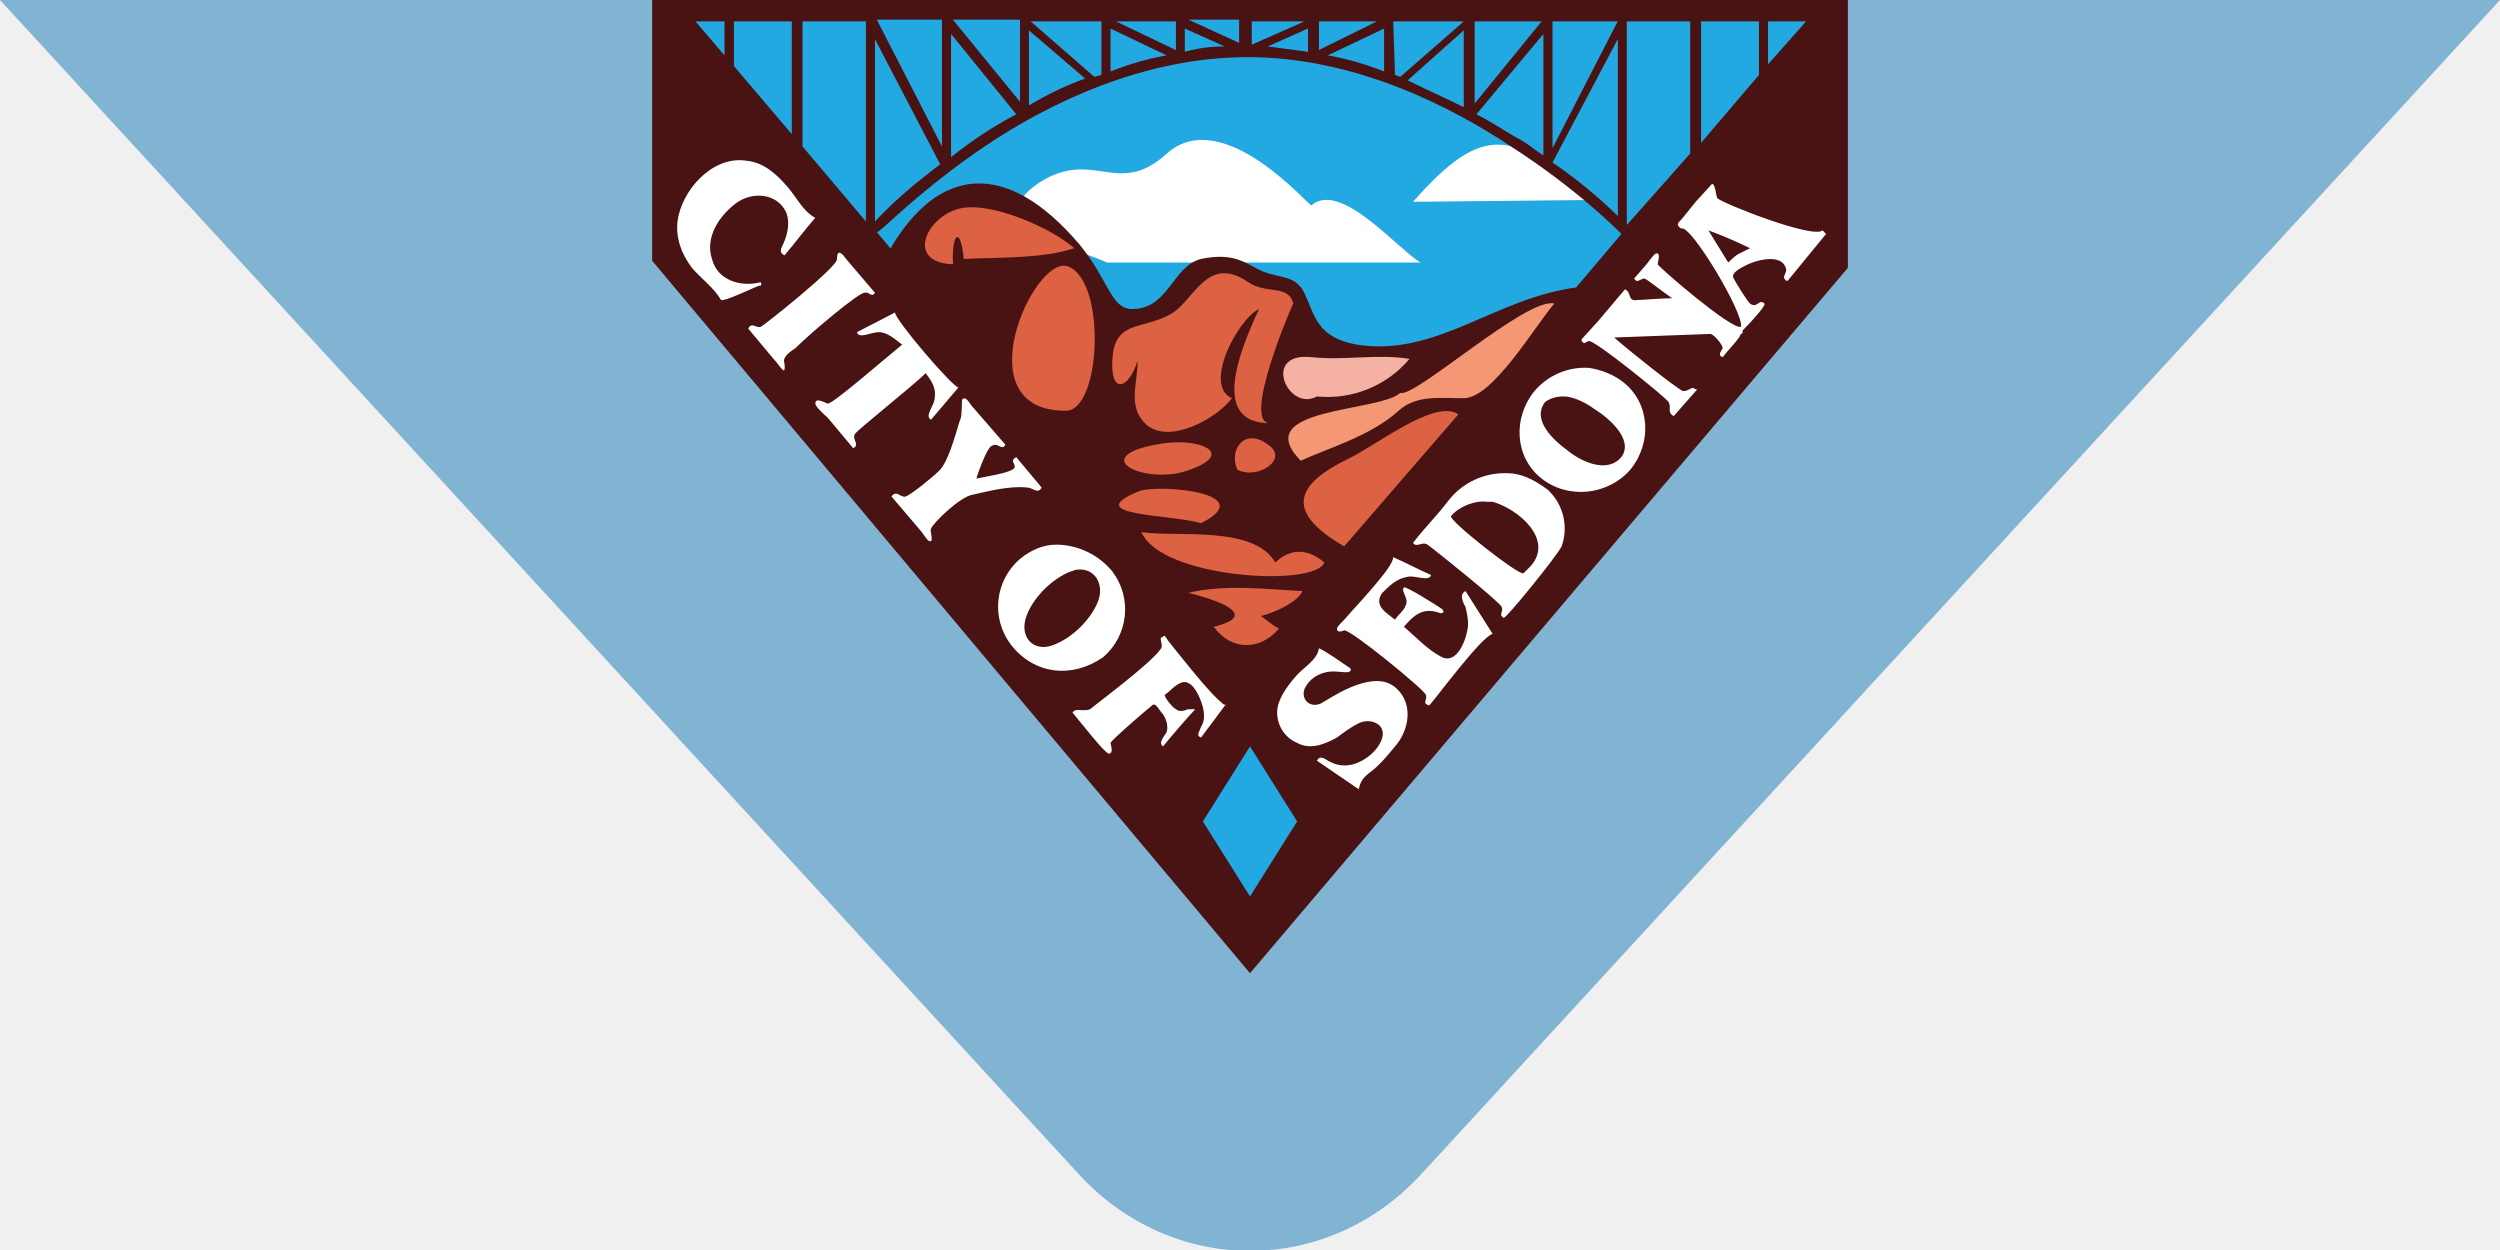
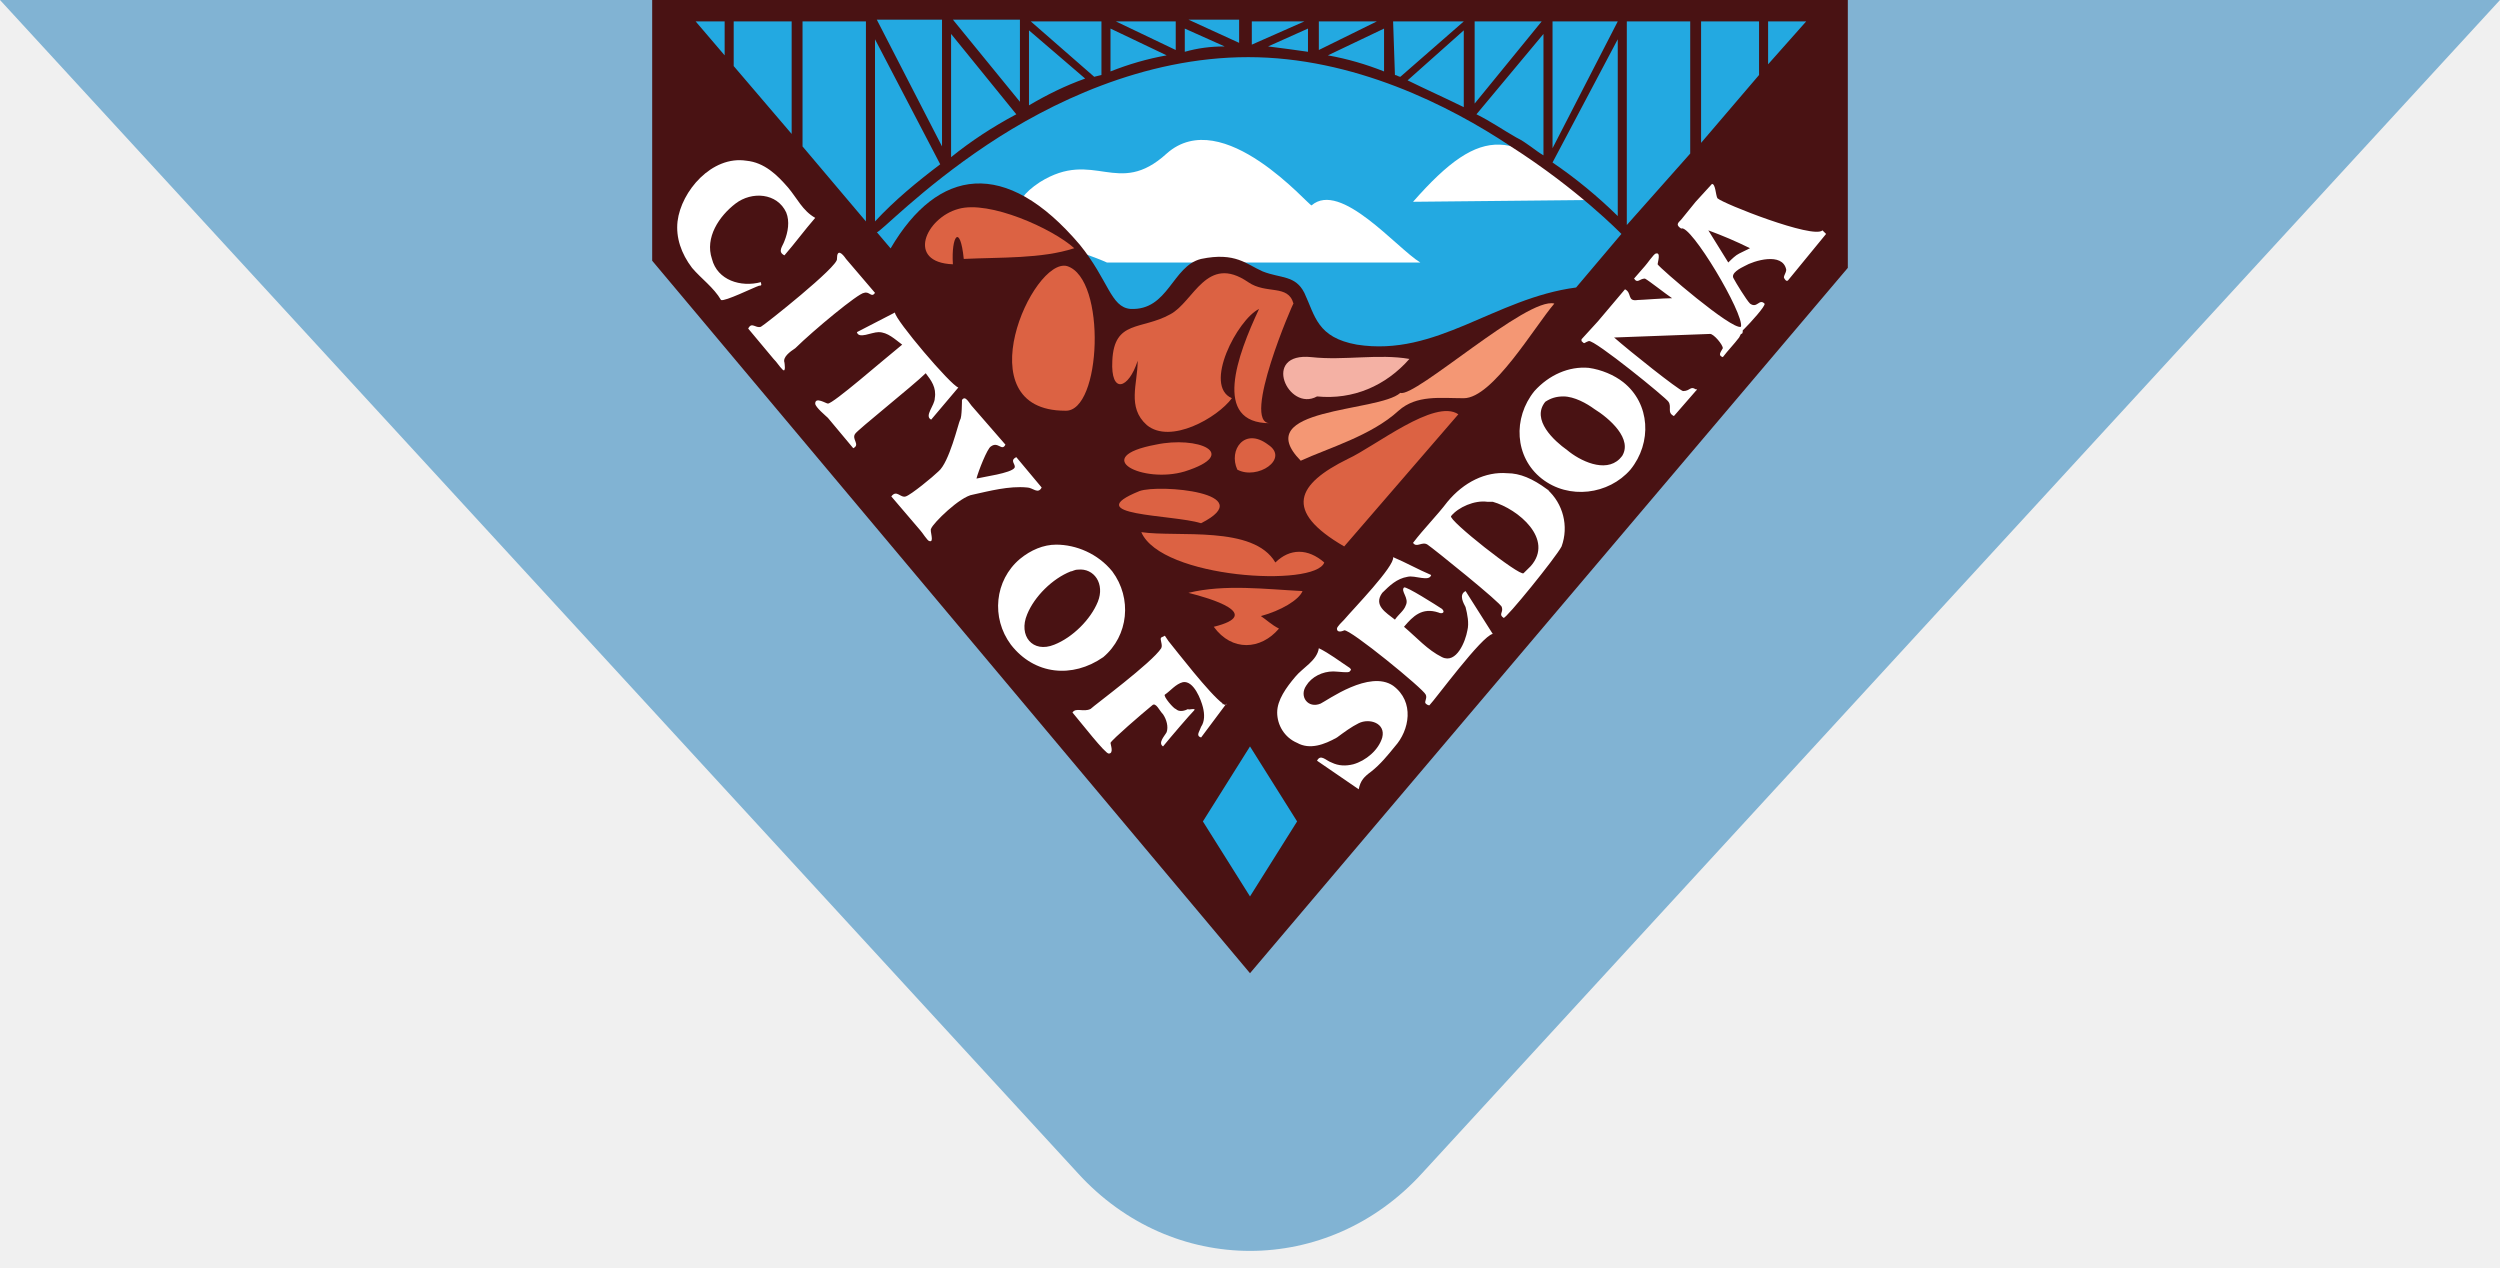
- <svg xmlns="http://www.w3.org/2000/svg" fill="none" viewBox="0 0 140 70">
-   <g clip-path="url(#a)">
-     <path fill="#81B3D3" d="M140 0H0l60.36 65.7c5.28 5.8 14 5.8 19.28 0L140 0Z" />
-     <path fill="#23A9E1" d="M37.23.5 69.8 38.4 102.26.7 37.23.5Z" />
-     <path fill="#fff" d="M61.99 14.7h17.55c-1.32-.8-4.47-4.6-6.1-3.2-.1.1-4.96-5.7-8.1-2.9-2.75 2.5-4.06-.3-7.1 1.6-3.66 2.4 2.02 3.7 3.75 4.5Zm27.08-3.5-9.94.1c3.96-4.5 5.68-4 9.94-.1Z" />
-     <path fill="#491213" d="M99.01 3.6V1.2h2.13l-2.13 2.4ZM49.11 13c.1.1 2.43-2.4 6.18-4.9 3.45-2.3 8.72-4.9 14.6-4.9 5.9 0 11.27 2.7 14.72 5 3.75 2.4 6.09 4.8 6.19 4.9l-2.54 3c-4.56.6-7.81 3.9-12.27 3.2-2.24-.4-2.34-1.6-2.95-2.9-.5-1-1.32-.8-2.33-1.2-.91-.4-1.52-1.1-3.45-.7-1.62.4-1.83 2.9-3.96 2.8-1.11-.1-1.21-1.6-2.84-3.6-4.16-4.9-7.95-4.29-10.59.21L49.1 13ZM40.57 1.2v1.9l-1.62-1.9h1.62Zm54.68 0h3.25v3L95.26 8V1.2ZM91.1 12.6V1.2h3.55v7.4l-3.55 4Zm-.5-10.4v9.9a26.33 26.33 0 0 0-3.66-3l3.65-6.9Zm-4.17-.3v6.8c-.5-.3-.9-.7-1.52-1-.7-.4-1.42-.9-2.23-1.3l3.75-4.5Zm-4.46-.2V6c-1.01-.5-2.13-1-3.14-1.5l3.14-2.8Zm.61-.5h3.75l-3.75 4.6V1.2Zm4.36 0h3.65l-3.65 7.1V1.2Zm-8.93 0h3.96l-3.55 3.1c-.1 0-.2-.1-.3-.1l-.1-3Zm-.5.4V4c-1.02-.4-2.03-.7-3.15-.9l3.15-1.5Zm-4.26 0v1.3L71 2.6l2.24-1Zm-6.9 0 2.23 1c-.81 0-1.52.1-2.23.3V1.6Zm-4.16 0 3.14 1.5c-1.11.2-2.13.5-3.14.9V1.6Zm3.65 1.2L62.5 1.2h3.35v1.6Zm3.55-.4-2.84-1.3h2.84v1.3Zm.71-1.2h2.94L70.1 2.5V1.2Zm3.76 0h3.24l-3.24 1.6V1.2ZM61.28 4.3l-3.56-3.1h3.96v3l-.4.1Zm-3.66-2.6 3.15 2.7c-1.12.4-2.13.9-3.15 1.5V1.7Zm-4.36.2 3.65 4.5a22.9 22.9 0 0 0-3.65 2.4V1.9ZM49 2.2l3.65 7c-1.32 1-2.53 2-3.65 3.2V2.2Zm3.75 6L49.1 1.1h3.65v7.1Zm4.37-2.5-3.76-4.6h3.76v4.6ZM44.33 7.5 41.1 3.7V1.2h3.24v6.3Zm.61-6.3h3.55v11.2l-3.55-4.2v-7ZM36.52 0v14.6L70 54.5 103.48 15V0H36.52Z" />
-     <path fill="#23A9E1" d="M67.36 46 70 41.8l2.64 4.2L70 50.2 67.36 46Z" />
-     <path fill="#DC6243" d="M75.28 30.6c-3.45-2-2.64-3.5.2-4.9 1.52-.7 4.87-3.4 6.19-2.5l-6.4 7.4Zm-2.34 2.5c-2.03-.1-4.36-.4-6.39.1 1.22.3 4.26 1.2 1.42 1.9 1.02 1.4 2.64 1.3 3.65.1-.4-.2-.7-.5-1.01-.7 1.11-.3 2.13-.9 2.33-1.4Zm1.22-1.6c-.91-.8-1.93-.8-2.74 0-1.22-2.1-5.48-1.4-7.5-1.7 1.1 2.6 9.73 3.1 10.24 1.7Zm-6.9-2.2c-1.62-.5-6.9-.4-3.45-1.8 1.12-.4 6.8.1 3.45 1.8Zm2.03-3c-.5-1.1.4-2.4 1.72-1.4 1.22.8-.6 2-1.72 1.4Zm-2.94.1c-2.34.7-5.38-.8-1.63-1.5 2.34-.5 4.77.5 1.63 1.5.1 0-.1 0 0 0Zm-2.64-6.2c-.5 1.6-1.52 1.9-1.42 0 .1-2.3 1.62-1.7 3.25-2.6 1.31-.7 2.03-3.4 4.36-1.8 1.01.7 2.23.1 2.53 1.2 0-.1-2.94 6.7-1.31 6.7-3.25 0-1.83-3.8-.61-6.4-1.22.6-3.15 4.3-1.52 5-.82 1.1-3.45 2.6-4.77 1.5-1.12-1-.51-2.3-.51-3.6ZM59.65 23c-5.68 0-1.82-8.6.1-8.1 2.24.7 1.93 8.2-.1 8.1Zm-6.29-8.2c-2.64-.1-1.52-2.6.3-3.1 1.73-.5 5.28 1.1 6.5 2.2-1.83.6-4.16.5-6.19.6-.2-2-.7-1.3-.6.3Z" />
-     <path fill="#F49774" d="M72.84 25.8c-2.94-3 4.36-2.7 5.58-3.8.81.3 7.1-5.4 8.62-5-1.11 1.3-3.45 5.3-5.07 5.3-1.32 0-2.64-.2-3.65.7-1.52 1.4-3.96 2.1-5.48 2.8Z" />
-     <path fill="#F4B1A4" d="M73.75 22.2c-1.62.9-3.14-2.5-.3-2.2 1.83.2 3.75-.2 5.48.1a5.99 5.99 0 0 1-5.18 2.1Z" />
-     <path fill="#fff" d="M51.84 20.9c.3.4.6.8.5 1.4 0 .4-.6 1-.2 1.2l1.53-1.8c-.4-.1-3.55-3.8-3.55-4.2l-2.13 1.1c.1.4.8 0 1.21 0 .51 0 .92.4 1.32.7-1.11.9-3.85 3.3-4.16 3.3-.1 0-.7-.4-.7 0 0 .2.6.7.7.8l1.42 1.7c.4-.2-.1-.5.1-.8.1-.2 3.25-2.7 3.96-3.4Zm-3.45-4.5c.3-.1.4.3.61 0l-1.62-1.9c-.2-.3-.51-.6-.51 0 .1.4-4.06 3.7-4.26 3.8-.3.1-.5-.3-.71.1l1.42 1.7c.2.2.3.4.5.6.2.2.1-.4.1-.4-.1-.3.31-.6.62-.8 1.01-1 3.55-3.1 3.85-3.1Zm-5.78-.6c-1.12.3-2.44-.1-2.74-1.3-.4-1.2.4-2.4 1.32-3.1.91-.7 2.33-.6 2.84.5.2.5.1 1.1-.1 1.6-.1.3-.4.6 0 .8.6-.7 1.11-1.4 1.72-2.1-.7-.4-1.01-1.1-1.52-1.7-.6-.7-1.32-1.4-2.33-1.5-1.93-.3-3.65 1.7-3.86 3.4-.1.9.2 1.8.81 2.6.51.6 1.22 1.1 1.63 1.8.2.1 1.82-.7 2.13-.8.2 0 .1-.1.1-.2 0 0-.5.2 0 0Zm25.87 23.6c-.71-.5-2.64-3-3.05-3.5l-.2-.3-.2.1c-.1.1.1.4 0 .6-.5.8-3.75 3.2-3.96 3.4-.4.2-.8-.1-1.01.2.5.6 1.82 2.3 2.03 2.3.3 0 .1-.5.1-.6.1-.2 1.72-1.6 2.33-2.1.2-.2.4.3.61.5.2.3.3.7.2 1-.1.2-.5.6-.2.8.4-.5 1.52-1.8 1.73-2 .2-.2-.41 0-.3-.1-.21.1-.52.2-.72 0-.1 0-.71-.7-.6-.8.3-.2.6-.6 1-.7.62-.1 1.02 1 1.12 1.4.1.4.1.8-.1 1.1-.1.3-.3.5 0 .6l1.42-1.9c0 .1-.1.1-.2 0 .1.1-.1 0 0 0Zm-9.34-8.9c-.7 0-1.42.3-2.02.8a3.52 3.52 0 0 0-.51 4.8c1.32 1.7 3.45 1.9 5.17.7a3.52 3.52 0 0 0 .51-4.8 4.1 4.1 0 0 0-3.14-1.5Zm1.22 1.4c.92-.1 1.52.8 1.12 1.8-.4 1-1.42 2-2.44 2.4-1.21.5-2.03-.5-1.52-1.7.4-1 1.42-2 2.44-2.4.1 0 .2-.1.4-.1Zm-2.84-4.6c.3 0 .61.4.81 0l-1.42-1.7c-.4.2 0 .4-.1.6-.2.3-1.72.5-2.13.6.1-.4.61-1.7.81-1.8.4-.3.61.3.81-.1l-1.82-2.1c-.2-.2-.4-.7-.61-.4 0 0 0 1-.1 1.1-.1.2-.61 2.4-1.22 2.9-.3.3-1.52 1.3-1.83 1.4-.3.1-.5-.4-.8 0l1.62 1.9c.1.1.4.6.5.6.3.1 0-.6.1-.7.1-.3 1.63-1.8 2.34-1.9.91-.2 2.03-.5 3.04-.4.2 0-.2 0 0 0ZM82.07 34c.1.4.2.9.1 1.3-.1.6-.6 1.9-1.42 1.5-.8-.4-1.42-1.1-2.13-1.7.51-.6 1.02-1.1 1.93-.8.2.1.4 0 .2-.2-.3-.2-2.03-1.3-2.13-1.2-.2.2.3.6.1 1-.1.3-.4.5-.6.8-.51-.4-1.22-.8-.71-1.5.4-.4.8-.8 1.42-.9.4-.1 1.21.3 1.31-.1-.7-.3-1.42-.7-2.13-1 .1.5-2.23 2.9-2.73 3.5-.1.1-.41.4-.41.5 0 .3.4.1.4.1.31-.1 4.47 3.3 4.57 3.6.1.2-.1.4 0 .5 0 0 .1.1.2.1.3-.3 2.95-3.9 3.55-4l-1.52-2.4c-.4.2-.1.7 0 .9Zm-4.06 4.4c-1.31-.9-3.65.8-4.05 1-.71.3-1.22-.4-.81-1 .3-.5.9-.8 1.52-.8.2 0 .91.1.91 0 .1-.1.1-.1 0-.2-.6-.4-1.12-.8-1.72-1.1-.1.7-.92 1.1-1.32 1.6-.51.6-1.02 1.3-1.02 2s.4 1.4 1.12 1.7c.7.4 1.52.1 2.23-.3.4-.3.81-.6 1.22-.8.6-.3 1.52 0 1.32.8-.2.7-.92 1.3-1.63 1.5-.4.1-.8.1-1.21-.1-.3-.1-.61-.5-.82-.1l2.34 1.6c.1-.5.3-.7.7-1 .51-.4.92-.9 1.33-1.4.8-.9 1.11-2.5-.1-3.4Zm17.86-28.1c0 .1 0 .1 0 0l-.91 1-.81 1c-.2.2-.3.3 0 .5.5-.3 3.55 4.8 3.34 5.5-.5.2-4.56-3.3-4.66-3.5 0-.1.2-.7-.1-.6-.1 0-.51.6-.61.7l-.61.7c.2.3.3 0 .6 0 .2.1 1.22.9 1.53 1.1-.51 0-1.73.1-1.93.1-.6.1-.3-.4-.71-.6L89.48 18l-.91 1v.1c.2.2.1.1.4 0 .3-.1 4.36 3.2 4.46 3.4.2.3-.1.6.3.8l1.23-1.4c.1-.1.1-.1 0-.1-.3-.2-.3.1-.71.1-.3-.1-2.95-2.2-3.86-3l5.38-.2c.2 0 .7.6.7.8-.1.2-.3.4 0 .5.31-.4.62-.7.92-1.1l.1-.2c.1 0 .1-.1.1-.2l.1-.1c.31-.3 1.22-1.3 1.12-1.4-.3-.3-.4.3-.81 0-.2-.2-.81-1.2-.91-1.4-.2-.3.4-.6.6-.7.51-.3 2.14-.8 2.34.2 0 .2-.2.4-.1.5 0 0 .1.2.2.1l2.13-2.6-.2-.2c-.5.5-5.58-1.5-5.89-1.8-.1-.2-.1-.8-.3-.8Zm-.2 2.6c.8.3 1.52.6 2.33 1l-.6.3c-.21.1-.41.3-.62.5l-1.11-1.8Zm-6.7 7.7a3.7 3.7 0 0 0-3.04 1.3c-1.22 1.5-1.12 3.7.4 4.9 1.53 1.2 3.76.9 4.97-.5 1.22-1.5 1.12-3.7-.4-4.9-.5-.4-1.22-.7-1.93-.8Zm-1.42 1.6c.6 0 1.32.4 1.73.7.8.5 2.23 1.7 1.52 2.7 0-.1.1-.1-.1.1-.82.8-2.24.1-2.95-.5-.7-.5-2.03-1.7-1.21-2.7.3-.2.6-.3 1.01-.3Zm-3.14 4.3a4 4 0 0 0-3.35 1.6c-.61.8-1.32 1.5-1.93 2.3.2.3.5-.1.81.1.3.2 4.16 3.3 4.16 3.5.1.3-.2.4.1.6.1.1 2.94-3.4 3.25-4 .4-1.1.1-2.4-.81-3.2.1.1.2.1 0 0-.81-.6-1.52-.9-2.23-.9Zm-1.12 1.6h.3c1.42.4 3.45 2.1 2.13 3.6l-.4.4c-.2.2-4.26-3-4.06-3.2.4-.5 1.32-.9 2.03-.8Z" />
-   </g>
-   <defs>
-     <clipPath id="a">
-       <path fill="#fff" d="M0 0h140v70H0z" />
-     </clipPath>
-   </defs>
+ <svg xmlns="http://www.w3.org/2000/svg" fill="none" viewBox="0 0 140 71">
+   <path fill="#81B3D3" d="M140 0H0l60.362 65.7c5.276 5.8 14 5.8 19.276 0L140 0Z" />
+   <path fill="#23A9E1" d="m37.232.5 32.565 37.9L102.261.7 37.231.5Z" />
+   <path fill="#fff" d="M61.986 14.7h17.55c-1.319-.8-4.463-4.6-6.087-3.2-.101.1-4.97-5.7-8.116-2.9-2.739 2.5-4.058-.3-7.101 1.6-3.652 2.4 2.029 3.7 3.754 4.5Zm27.087-3.5-9.942.1c3.956-4.5 5.68-4 9.942-.1Z" />
+   <path fill="#491213" d="M99.014 3.6V1.2h2.131l-2.13 2.4ZM49.102 13c.102.1 2.435-2.4 6.189-4.9 3.45-2.3 8.724-4.9 14.608-4.9 5.885 0 11.261 2.7 14.71 5 3.754 2.4 6.088 4.8 6.19 4.9l-2.537 3c-4.565.6-7.812 3.9-12.275 3.2-2.232-.4-2.334-1.6-2.943-2.9-.507-1-1.318-.8-2.333-1.2-.913-.4-1.522-1.1-3.45-.7-1.622.4-1.825 2.9-3.956 2.8-1.116-.1-1.217-1.6-2.84-3.6-4.16-4.9-7.953-4.29-10.591.21l-.772-.91ZM40.58 1.2v1.9l-1.623-1.9h1.623Zm54.68 0h3.247v3L95.261 8V1.2Zm-4.159 11.4V1.2h3.551v7.4l-3.55 4Zm-.507-10.4v9.9a26.327 26.327 0 0 0-3.652-3l3.652-6.9Zm-4.16-.3v6.8c-.507-.3-.912-.7-1.521-1-.71-.4-1.42-.9-2.232-1.3l3.754-4.5Zm-4.463-.2V6c-1.014-.5-2.13-1-3.145-1.5l3.145-2.8Zm.609-.5h3.753L82.58 5.8V1.2Zm4.362 0h3.652l-3.652 7.1V1.2Zm-8.927 0h3.956l-3.55 3.1c-.102 0-.204-.1-.305-.1l-.102-3Zm-.508.4V4c-1.014-.4-2.029-.7-3.145-.9l3.145-1.5Zm-4.26 0v1.3c-.71-.1-1.42-.2-2.233-.3l2.232-1Zm-6.9 0 2.233 1c-.812 0-1.522.1-2.232.3V1.6Zm-4.159 0 3.145 1.5c-1.116.2-2.13.5-3.145.9V1.6Zm3.653 1.2-3.348-1.6h3.348v1.6Zm3.55-.4-2.84-1.3h2.84v1.3Zm.71-1.2h2.942l-2.942 1.3V1.2Zm3.754 0h3.246l-3.246 1.6V1.2Zm-12.58 3.1-3.55-3.1h3.956v3l-.406.1Zm-3.652-2.6 3.145 2.7c-1.116.4-2.13.9-3.145 1.5V1.7Zm-4.362.2 3.652 4.5c-1.319.7-2.536 1.5-3.652 2.4V1.9ZM49 2.2l3.652 7c-1.319 1-2.536 2-3.652 3.2V2.2Zm3.754 6L49.1 1.1h3.653v7.1Zm4.362-2.5-3.754-4.6h3.754v4.6ZM44.333 7.5l-3.246-3.8V1.2h3.246v6.3Zm.609-6.3h3.55v11.2l-3.55-4.2v-7ZM36.522 0v14.6L70 54.5 103.478 15V0H36.522Z" />
+   <path fill="#23A9E1" d="M67.362 46 70 41.8l2.638 4.2L70 50.2 67.362 46Z" />
+   <path fill="#DC6243" d="M75.275 30.6c-3.449-2-2.637-3.5.203-4.9 1.522-.7 4.87-3.4 6.189-2.5l-6.392 7.4Zm-2.333 2.5c-2.029-.1-4.362-.4-6.391.1 1.217.3 4.26 1.2 1.42 1.9 1.014 1.4 2.638 1.3 3.652.1-.406-.2-.71-.5-1.014-.7 1.116-.3 2.13-.9 2.333-1.4Zm1.217-1.6c-.913-.8-1.927-.8-2.739 0-1.217-2.1-5.478-1.4-7.507-1.7 1.116 2.6 9.74 3.1 10.246 1.7Zm-6.898-2.2c-1.623-.5-6.899-.4-3.45-1.8 1.116-.4 6.798.1 3.45 1.8Zm2.029-3c-.508-1.1.406-2.4 1.724-1.4 1.218.8-.608 2-1.724 1.4Zm-2.942.1c-2.334.7-5.377-.8-1.623-1.5 2.333-.5 4.768.5 1.623 1.5.101 0-.102 0 0 0Zm-2.638-6.2c-.507 1.6-1.522 1.9-1.42 0 .101-2.3 1.623-1.7 3.246-2.6 1.319-.7 2.03-3.4 4.362-1.8 1.015.7 2.232.1 2.537 1.2 0-.1-2.942 6.7-1.32 6.7-3.245 0-1.825-3.8-.608-6.4-1.217.6-3.145 4.3-1.522 5-.811 1.1-3.449 2.6-4.768 1.5-1.116-1-.507-2.3-.507-3.6ZM59.652 23c-5.681 0-1.826-8.6.102-8.1 2.231.7 1.927 8.2-.102 8.1Zm-6.29-8.2c-2.637-.1-1.522-2.6.305-3.1 1.724-.5 5.275 1.1 6.492 2.2-1.826.6-4.16.5-6.188.6-.203-2-.71-1.3-.609.3Z" />
+   <path fill="#F49774" d="M72.84 25.8c-2.941-3 4.363-2.7 5.58-3.8.812.3 7.102-5.4 8.623-5-1.115 1.3-3.449 5.3-5.072 5.3-1.319 0-2.638-.2-3.652.7-1.522 1.4-3.957 2.1-5.478 2.8Z" />
+   <path fill="#F4B1A4" d="M73.754 22.2c-1.624.9-3.145-2.5-.305-2.2 1.826.2 3.754-.2 5.479.1-1.32 1.5-3.145 2.3-5.174 2.1Z" />
+   <path fill="#fff" d="M51.84 20.9c.305.4.61.8.508 1.4 0 .4-.609 1-.203 1.2l1.522-1.8c-.406-.1-3.551-3.8-3.551-4.2l-2.13 1.1c.101.4.811 0 1.217 0 .507 0 .913.4 1.319.7-1.116.9-3.855 3.3-4.16 3.3-.101 0-.71-.4-.71 0 0 .2.609.7.71.8l1.42 1.7c.407-.2-.1-.5.102-.8.102-.2 3.246-2.7 3.957-3.4Zm-3.449-4.5c.305-.1.406.3.609 0l-1.623-1.9c-.203-.3-.507-.6-.507 0 .101.4-4.058 3.7-4.261 3.8-.305.1-.508-.3-.71.1.507.6.913 1.1 1.42 1.7.203.2.304.4.507.6.203.2.102-.4.102-.4-.102-.3.304-.6.608-.8 1.015-1 3.551-3.1 3.855-3.1Zm-5.782-.6c-1.116.3-2.435-.1-2.74-1.3-.405-1.2.406-2.4 1.32-3.1.913-.7 2.333-.6 2.84.5.203.5.101 1.1-.101 1.6-.102.3-.406.6 0 .8.608-.7 1.116-1.4 1.724-2.1-.71-.4-1.014-1.1-1.522-1.7-.608-.7-1.318-1.4-2.333-1.5-1.927-.3-3.652 1.7-3.855 3.4-.101.9.203 1.8.812 2.6.507.6 1.217 1.1 1.623 1.8.203.1 1.826-.7 2.13-.8.203 0 .102-.1.102-.2 0 0-.508.2 0 0Zm25.87 23.6c-.71-.5-2.638-3-3.044-3.5l-.203-.3-.203.1c-.101.1.102.4 0 .6-.507.8-3.754 3.2-3.956 3.4-.406.2-.812-.1-1.015.2.507.6 1.826 2.3 2.029 2.3.304 0 .101-.5.101-.6.102-.2 1.725-1.6 2.334-2.1.203-.2.406.3.608.5.203.3.305.7.203 1-.101.2-.507.6-.203.8.406-.5 1.522-1.8 1.725-2 .203-.2-.406 0-.304-.1-.203.1-.508.2-.71 0-.102 0-.71-.7-.61-.8.305-.2.61-.6 1.015-.7.61-.1 1.015 1 1.116 1.4.102.4.102.8-.101 1.1-.102.3-.304.5 0 .6l1.42-1.9c0 .1-.101.1-.203 0 .102.1-.101 0 0 0Zm-9.334-8.9c-.71 0-1.42.3-2.029.8-1.42 1.2-1.623 3.3-.507 4.8 1.319 1.7 3.449 1.9 5.174.7 1.42-1.2 1.623-3.3.507-4.8-.812-1-2.03-1.5-3.145-1.5Zm1.217 1.4c.913-.1 1.522.8 1.116 1.8-.406 1-1.42 2-2.434 2.4-1.218.5-2.03-.5-1.522-1.7.406-1 1.42-2 2.435-2.4.101 0 .203-.1.405-.1Zm-2.84-4.6c.304 0 .608.4.811 0l-1.42-1.7c-.406.2 0 .4-.101.6-.203.3-1.725.5-2.13.6.1-.4.608-1.7.81-1.8.407-.3.61.3.812-.1l-1.826-2.1c-.203-.2-.406-.7-.608-.4 0 0 0 1-.102 1.1-.101.2-.608 2.4-1.217 2.9-.305.3-1.522 1.3-1.826 1.4-.305.1-.508-.4-.812 0l1.623 1.9c.102.1.406.6.508.6.304.1 0-.6.101-.7.101-.3 1.623-1.8 2.333-1.9.913-.2 2.03-.5 3.044-.4.203 0-.203 0 0 0Zm24.55 6.7c.102.4.203.9.102 1.3-.102.6-.609 1.9-1.42 1.5-.812-.4-1.42-1.1-2.13-1.7.507-.6 1.014-1.1 1.927-.8.203.1.406 0 .203-.2-.305-.2-2.03-1.3-2.13-1.2-.204.2.304.6.1 1-.1.3-.405.5-.608.8-.507-.4-1.217-.8-.71-1.5.406-.4.811-.8 1.42-.9.406-.1 1.218.3 1.319-.1-.71-.3-1.42-.7-2.13-1 .101.5-2.232 2.9-2.74 3.5-.101.1-.405.4-.405.5 0 .3.405.1.405.1.305-.1 4.464 3.3 4.566 3.6.101.2-.102.4 0 .5 0 0 .101.1.203.1.304-.3 2.942-3.9 3.55-4l-1.521-2.4c-.406.2-.102.7 0 .9Zm-4.058 4.4c-1.318-.9-3.652.8-4.057 1-.71.3-1.218-.4-.812-1 .304-.5.913-.8 1.522-.8.203 0 .913.1.913 0 .101-.1.101-.1 0-.2-.609-.4-1.116-.8-1.725-1.1-.101.7-.913 1.1-1.319 1.6-.507.6-1.014 1.3-1.014 2s.406 1.4 1.116 1.7c.71.4 1.521.1 2.232-.3.405-.3.811-.6 1.217-.8.609-.3 1.522 0 1.319.8-.203.7-.913 1.3-1.623 1.5-.406.1-.812.1-1.218-.1-.304-.1-.608-.5-.811-.1l2.333 1.6c.102-.5.304-.7.71-1 .507-.4.913-.9 1.319-1.4.812-.9 1.116-2.5-.102-3.4ZM95.87 10.3c0 .1 0 .1 0 0l-.913 1-.812 1c-.203.2-.304.3 0 .5.507-.3 3.55 4.8 3.348 5.5-.507.2-4.565-3.3-4.667-3.5 0-.1.203-.7-.101-.6-.102 0-.508.6-.609.7l-.609.7c.203.3.305 0 .609 0 .203.1 1.217.9 1.522 1.1-.508 0-1.725.1-1.928.1-.608.1-.304-.4-.71-.6L89.478 18l-.913 1v.1c.203.2.102.1.406 0 .304-.1 4.362 3.2 4.464 3.4.203.3-.102.6.304.8l1.218-1.4c.101-.1.101-.1 0-.1-.305-.2-.305.1-.71.1-.305-.1-2.943-2.2-3.856-3l5.377-.2c.203 0 .71.6.71.8-.101.2-.304.4 0 .5.305-.4.609-.7.913-1.1l.102-.2c.101 0 .101-.1.101-.2l.102-.1c.304-.3 1.217-1.3 1.116-1.4-.305-.3-.406.3-.812 0-.203-.2-.812-1.2-.913-1.4-.203-.3.406-.6.609-.7.507-.3 2.13-.8 2.333.2 0 .2-.203.4-.101.5 0 0 .101.2.202.1l2.131-2.6-.203-.2c-.507.5-5.58-1.5-5.884-1.8-.102-.2-.102-.8-.304-.8Zm-.203 2.6c.811.3 1.521.6 2.333 1l-.609.3c-.203.1-.405.3-.608.5l-1.116-1.8Zm-6.696 7.7c-1.116-.1-2.232.4-3.043 1.3-1.218 1.5-1.116 3.7.405 4.9 1.522 1.2 3.754.9 4.971-.5 1.218-1.5 1.116-3.7-.405-4.9-.508-.4-1.218-.7-1.928-.8Zm-1.42 1.6c.608 0 1.319.4 1.724.7.812.5 2.232 1.7 1.522 2.7 0-.1.102-.1-.101.1-.812.8-2.232.1-2.942-.5-.71-.5-2.03-1.7-1.218-2.7.305-.2.609-.3 1.015-.3Zm-3.145 4.3c-1.218-.1-2.435.5-3.348 1.6-.609.8-1.319 1.5-1.928 2.3.203.3.508-.1.812.1.304.2 4.16 3.3 4.16 3.5.1.3-.203.4.1.6.102.1 2.943-3.4 3.247-4a2.94 2.94 0 0 0-.811-3.2c.101.1.203.1 0 0-.812-.6-1.522-.9-2.232-.9Zm-1.116 1.6h.304c1.42.4 3.45 2.1 2.13 3.6l-.405.4c-.203.2-4.261-3-4.058-3.2.406-.5 1.319-.9 2.029-.8Z" />
</svg>
